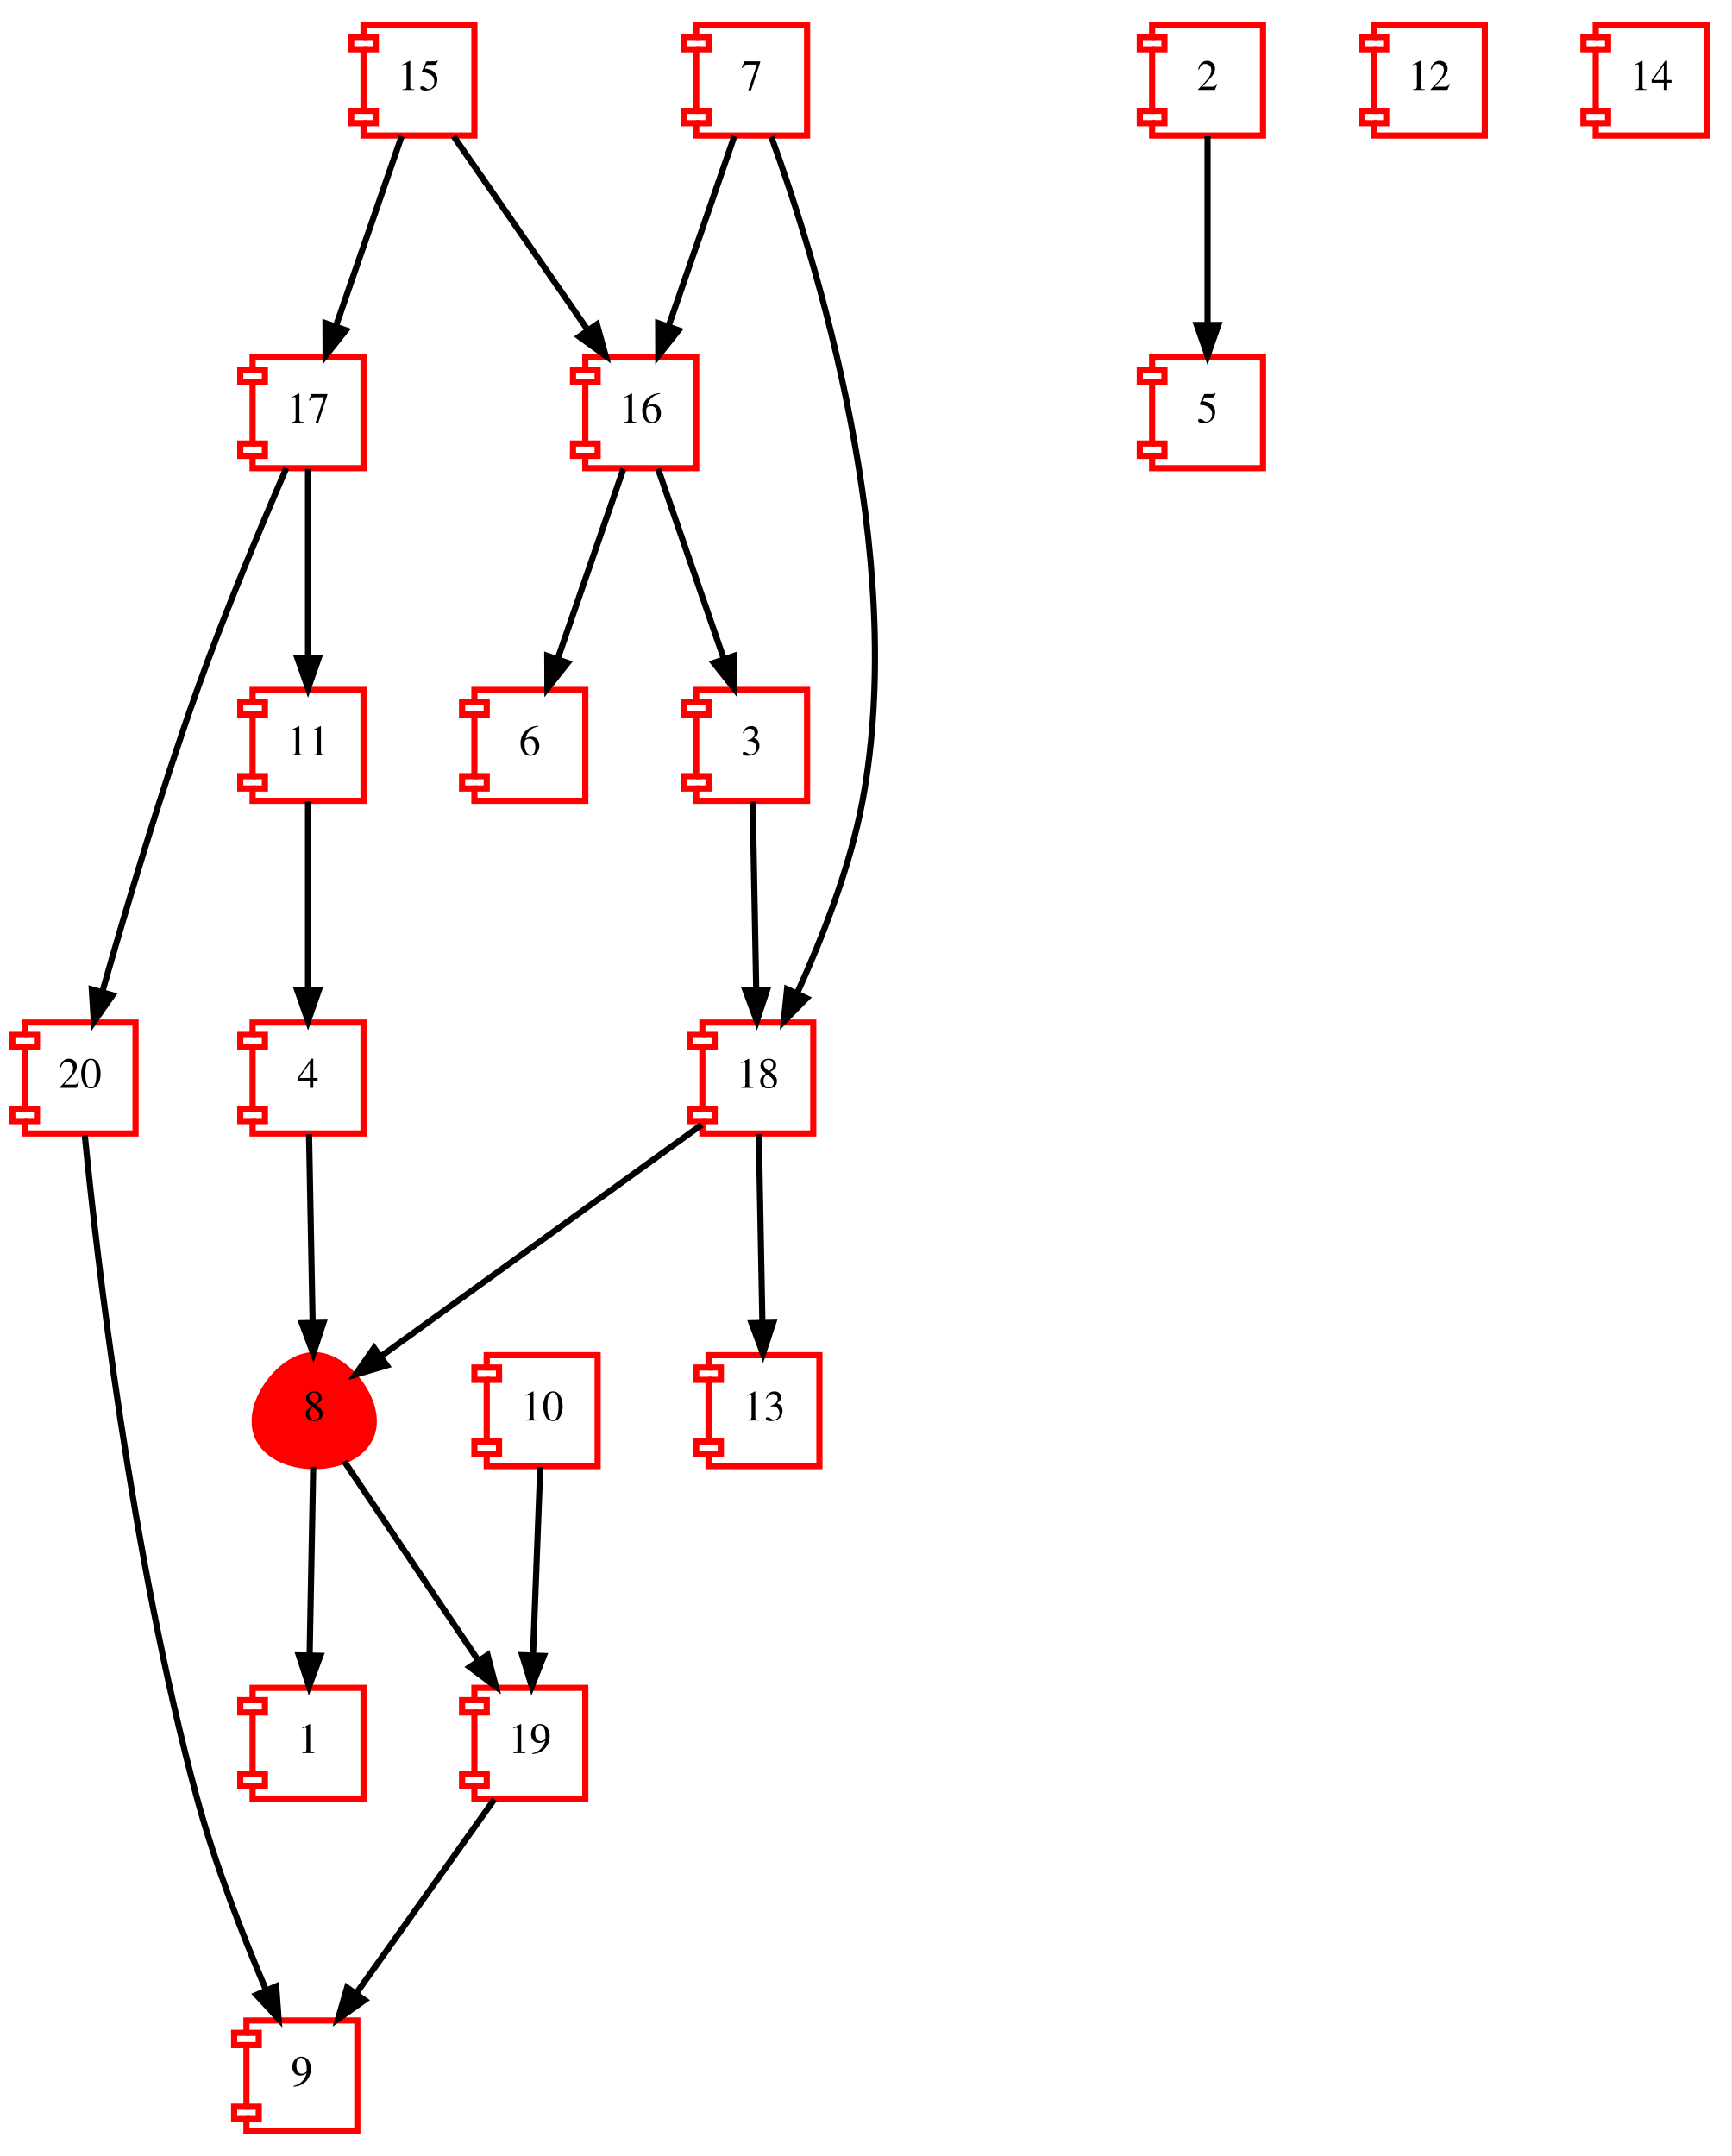
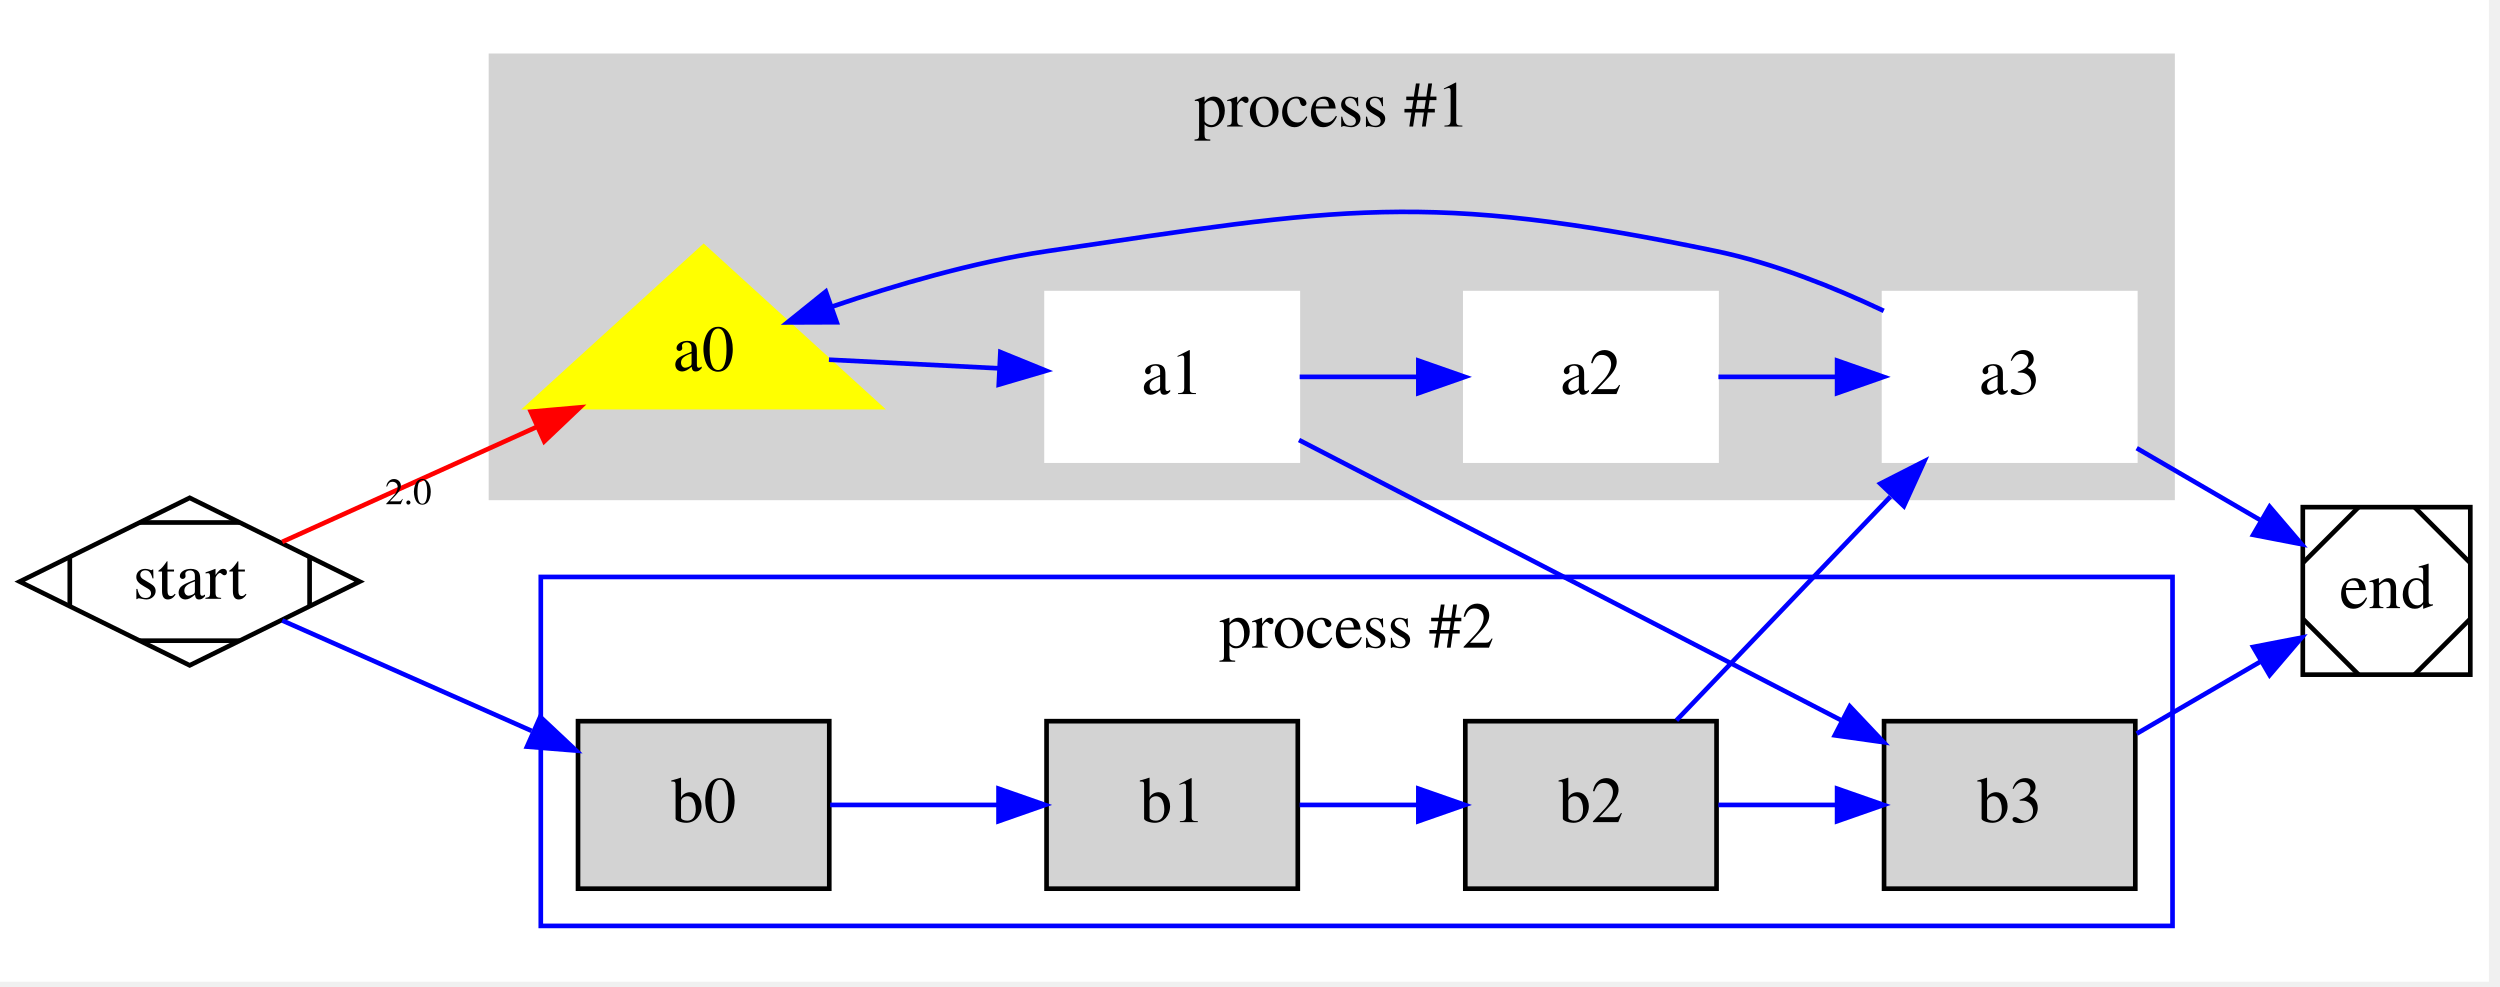
- <svg xmlns="http://www.w3.org/2000/svg" width="281pt" height="350pt" viewBox="0.00 0.00 281.00 350.00">
-   <g id="graph0" class="graph" transform="scale(1 1) rotate(0) translate(4 346)">
-     <polygon fill="white" stroke="transparent" points="-4,4 -4,-346 277,-346 277,4 -4,4" />
+ <svg xmlns="http://www.w3.org/2000/svg" width="360pt" height="142pt" viewBox="0.00 0.00 360.00 142.00">
+   <g id="graph0" class="graph" transform="scale(0.67 0.67) rotate(0) translate(4 207)">
+     <polygon fill="white" stroke="transparent" points="-4,4 -4,-207 530.93,-207 530.93,4 -4,4" />
+     <g id="clust1" class="cluster">
+       <polygon fill="lightgrey" stroke="lightgrey" points="101.53,-100 101.53,-195 462.93,-195 462.93,-100 101.53,-100" />
+       <text text-anchor="middle" x="282.23" y="-179.8" font-family="Times,serif" font-size="14.00">process #1</text>
+     </g>
+     <g id="clust2" class="cluster">
+       <polygon fill="none" stroke="blue" points="112.23,-8 112.23,-83 462.93,-83 462.93,-8 112.23,-8" />
+       <text text-anchor="middle" x="287.58" y="-67.8" font-family="Times,serif" font-size="14.00">process #2</text>
+     </g>
    <g id="node1" class="node">
-       <polygon fill="none" stroke="Red" points="55,-72 37,-72 37,-70 35,-70 35,-68 37,-68 37,-58 35,-58 35,-56 37,-56 37,-54 55,-54 55,-72" />
-       <polyline fill="none" stroke="Red" points="37,-70 39,-70 39,-68 37,-68 " />
-       <polyline fill="none" stroke="Red" points="37,-58 39,-58 39,-56 37,-56 " />
-       <text text-anchor="middle" x="46" y="-61.4" font-family="Times,serif" font-size="7.00">1</text>
+       <polygon fill="yellow" stroke="yellow" points="147.23,-154 109.33,-119.5 185.12,-119.5 147.23,-154" />
+       <text text-anchor="middle" x="147.23" y="-127.3" font-family="Times,serif" font-size="14.00">a0</text>
    </g>
    <g id="node2" class="node">
-       <polygon fill="none" stroke="Red" points="201,-342 183,-342 183,-340 181,-340 181,-338 183,-338 183,-328 181,-328 181,-326 183,-326 183,-324 201,-324 201,-342" />
-       <polyline fill="none" stroke="Red" points="183,-340 185,-340 185,-338 183,-338 " />
-       <polyline fill="none" stroke="Red" points="183,-328 185,-328 185,-326 183,-326 " />
-       <text text-anchor="middle" x="192" y="-331.4" font-family="Times,serif" font-size="7.00">2</text>
+       <polygon fill="white" stroke="white" points="274.93,-144 220.93,-144 220.93,-108 274.93,-108 274.93,-144" />
+       <text text-anchor="middle" x="247.93" y="-122.3" font-family="Times,serif" font-size="14.00">a1</text>
+     </g>
+     <g id="edge1" class="edge">
+       <path fill="none" stroke="blue" d="M174.16,-129.69C185.29,-129.12 198.49,-128.45 210.58,-127.84" />
+       <polygon fill="blue" stroke="blue" points="211.01,-131.32 220.83,-127.32 210.66,-124.33 211.01,-131.32" />
+     </g>
+     <g id="node3" class="node">
+       <polygon fill="white" stroke="white" points="364.93,-144 310.93,-144 310.93,-108 364.93,-108 364.93,-144" />
+       <text text-anchor="middle" x="337.93" y="-122.3" font-family="Times,serif" font-size="14.00">a2</text>
+     </g>
+     <g id="edge2" class="edge">
+       <path fill="none" stroke="blue" d="M275.33,-126C283.32,-126 292.24,-126 300.75,-126" />
+       <polygon fill="blue" stroke="blue" points="300.84,-129.5 310.84,-126 300.84,-122.5 300.84,-129.5" />
+     </g>
+     <g id="node8" class="node">
+       <polygon fill="lightgrey" stroke="black" points="454.93,-52 400.93,-52 400.93,-16 454.93,-16 454.93,-52" />
+       <text text-anchor="middle" x="427.93" y="-30.3" font-family="Times,serif" font-size="14.00">b3</text>
+     </g>
+     <g id="edge15" class="edge">
+       <path fill="none" stroke="blue" d="M275.19,-112.43C306.04,-96.48 357.35,-69.96 391.65,-52.23" />
+       <polygon fill="blue" stroke="blue" points="393.57,-55.18 400.84,-47.48 390.35,-48.96 393.57,-55.18" />
+     </g>
+     <g id="node4" class="node">
+       <polygon fill="white" stroke="white" points="454.93,-144 400.93,-144 400.93,-108 454.93,-108 454.93,-144" />
+       <text text-anchor="middle" x="427.93" y="-122.3" font-family="Times,serif" font-size="14.00">a3</text>
+     </g>
+     <g id="edge3" class="edge">
+       <path fill="none" stroke="blue" d="M365.33,-126C373.32,-126 382.24,-126 390.75,-126" />
+       <polygon fill="blue" stroke="blue" points="390.84,-129.5 400.84,-126 390.84,-122.5 390.84,-129.5" />
+     </g>
+     <g id="edge17" class="edge">
+       <path fill="none" stroke="blue" d="M400.86,-140.19C390.07,-145.3 377.22,-150.44 364.93,-153 302.27,-166.05 284.24,-162.37 220.93,-153 205.33,-150.69 188.45,-145.74 174.89,-141.12" />
+       <polygon fill="blue" stroke="blue" points="175.83,-137.74 165.24,-137.7 173.49,-144.34 175.83,-137.74" />
+     </g>
+     <g id="node10" class="node">
+       <polygon fill="none" stroke="black" points="526.93,-98 490.93,-98 490.93,-62 526.93,-62 526.93,-98" />
+       <polyline fill="none" stroke="black" points="502.93,-98 490.93,-86 " />
+       <polyline fill="none" stroke="black" points="490.93,-74 502.93,-62 " />
+       <polyline fill="none" stroke="black" points="514.93,-62 526.93,-74 " />
+       <polyline fill="none" stroke="black" points="526.93,-86 514.93,-98 " />
+       <text text-anchor="middle" x="508.93" y="-76.3" font-family="Times,serif" font-size="14.00">end</text>
+     </g>
+     <g id="edge9" class="edge">
+       <path fill="none" stroke="blue" d="M455.23,-110.68C463.8,-105.69 473.31,-100.16 481.86,-95.18" />
+       <polygon fill="blue" stroke="blue" points="483.8,-98.1 490.68,-90.04 480.27,-92.05 483.8,-98.1" />
    </g>
    <g id="node5" class="node">
-       <polygon fill="none" stroke="Red" points="201,-288 183,-288 183,-286 181,-286 181,-284 183,-284 183,-274 181,-274 181,-272 183,-272 183,-270 201,-270 201,-288" />
-       <polyline fill="none" stroke="Red" points="183,-286 185,-286 185,-284 183,-284 " />
-       <polyline fill="none" stroke="Red" points="183,-274 185,-274 185,-272 183,-272 " />
-       <text text-anchor="middle" x="192" y="-277.4" font-family="Times,serif" font-size="7.00">5</text>
-     </g>
-     <g id="edge1" class="edge">
-       <path fill="none" stroke="black" d="M192,-323.88C192,-315.76 192,-303.13 192,-293.5" />
-       <polygon fill="black" stroke="black" points="193.75,-293.24 192,-288.24 190.25,-293.24 193.75,-293.24" />
-     </g>
-     <g id="node3" class="node">
-       <polygon fill="none" stroke="Red" points="127,-234 109,-234 109,-232 107,-232 107,-230 109,-230 109,-220 107,-220 107,-218 109,-218 109,-216 127,-216 127,-234" />
-       <polyline fill="none" stroke="Red" points="109,-232 111,-232 111,-230 109,-230 " />
-       <polyline fill="none" stroke="Red" points="109,-220 111,-220 111,-218 109,-218 " />
-       <text text-anchor="middle" x="118" y="-223.4" font-family="Times,serif" font-size="7.00">3</text>
-     </g>
-     <g id="node18" class="node">
-       <polygon fill="none" stroke="Red" points="128,-180 110,-180 110,-178 108,-178 108,-176 110,-176 110,-166 108,-166 108,-164 110,-164 110,-162 128,-162 128,-180" />
-       <polyline fill="none" stroke="Red" points="110,-178 112,-178 112,-176 110,-176 " />
-       <polyline fill="none" stroke="Red" points="110,-166 112,-166 112,-164 110,-164 " />
-       <text text-anchor="middle" x="119" y="-169.4" font-family="Times,serif" font-size="7.00">18</text>
-     </g>
-     <g id="edge2" class="edge">
-       <path fill="none" stroke="black" d="M118.16,-215.88C118.31,-207.76 118.56,-195.13 118.74,-185.5" />
-       <polygon fill="black" stroke="black" points="120.49,-185.27 118.84,-180.24 117,-185.2 120.49,-185.27" />
-     </g>
-     <g id="node4" class="node">
-       <polygon fill="none" stroke="Red" points="55,-180 37,-180 37,-178 35,-178 35,-176 37,-176 37,-166 35,-166 35,-164 37,-164 37,-162 55,-162 55,-180" />
-       <polyline fill="none" stroke="Red" points="37,-178 39,-178 39,-176 37,-176 " />
-       <polyline fill="none" stroke="Red" points="37,-166 39,-166 39,-164 37,-164 " />
-       <text text-anchor="middle" x="46" y="-169.4" font-family="Times,serif" font-size="7.00">4</text>
-     </g>
-     <g id="node8" class="node">
-       <polygon fill="Red" stroke="Red" points="47.89,-108.02 48.49,-108.07 49.07,-108.15 49.65,-108.25 50.22,-108.37 50.77,-108.51 51.31,-108.68 51.83,-108.87 52.33,-109.09 52.81,-109.32 53.27,-109.58 53.7,-109.86 54.11,-110.15 54.48,-110.47 54.84,-110.8 55.16,-111.15 55.45,-111.52 55.71,-111.9 55.94,-112.3 56.14,-112.7 56.3,-113.12 56.44,-113.55 56.54,-113.99 56.61,-114.44 56.65,-114.9 56.66,-115.36 56.64,-115.82 56.6,-116.29 56.52,-116.76 56.42,-117.24 56.3,-117.71 56.15,-118.18 55.97,-118.64 55.78,-119.1 55.56,-119.56 55.33,-120.01 55.07,-120.45 54.8,-120.88 54.52,-121.3 54.22,-121.7 53.91,-122.1 53.59,-122.48 53.25,-122.85 52.91,-123.2 52.56,-123.53 52.2,-123.85 51.84,-124.14 51.47,-124.42 51.09,-124.68 50.71,-124.91 50.33,-125.13 49.95,-125.32 49.56,-125.49 49.17,-125.63 48.78,-125.75 48.38,-125.85 47.99,-125.93 47.59,-125.98 47.2,-126 46.8,-126 46.41,-125.98 46.01,-125.93 45.62,-125.85 45.22,-125.75 44.83,-125.63 44.44,-125.49 44.05,-125.32 43.67,-125.13 43.29,-124.91 42.91,-124.68 42.53,-124.42 42.16,-124.14 41.8,-123.85 41.44,-123.53 41.09,-123.2 40.75,-122.85 40.41,-122.48 40.09,-122.1 39.78,-121.7 39.48,-121.3 39.2,-120.88 38.93,-120.45 38.67,-120.01 38.44,-119.56 38.22,-119.1 38.03,-118.64 37.85,-118.18 37.7,-117.71 37.58,-117.24 37.48,-116.76 37.4,-116.29 37.36,-115.82 37.34,-115.36 37.35,-114.9 37.39,-114.44 37.46,-113.99 37.56,-113.55 37.7,-113.12 37.86,-112.7 38.06,-112.3 38.29,-111.9 38.55,-111.52 38.84,-111.15 39.16,-110.8 39.52,-110.47 39.89,-110.15 40.3,-109.86 40.73,-109.58 41.19,-109.32 41.67,-109.09 42.17,-108.87 42.69,-108.68 43.23,-108.51 43.78,-108.37 44.35,-108.25 44.93,-108.15 45.51,-108.07 46.11,-108.02 46.7,-108 47.3,-108 47.89,-108.02" />
-       <text text-anchor="middle" x="47" y="-115.4" font-family="Times,serif" font-size="7.00">8</text>
-     </g>
-     <g id="edge3" class="edge">
-       <path fill="none" stroke="black" d="M46.16,-161.88C46.31,-153.76 46.56,-141.13 46.74,-131.5" />
-       <polygon fill="black" stroke="black" points="48.49,-131.27 46.84,-126.24 45,-131.2 48.49,-131.27" />
+       <polygon fill="lightgrey" stroke="black" points="174.23,-52 120.23,-52 120.23,-16 174.23,-16 174.23,-52" />
+       <text text-anchor="middle" x="147.23" y="-30.3" font-family="Times,serif" font-size="14.00">b0</text>
    </g>
    <g id="node6" class="node">
-       <polygon fill="none" stroke="Red" points="91,-234 73,-234 73,-232 71,-232 71,-230 73,-230 73,-220 71,-220 71,-218 73,-218 73,-216 91,-216 91,-234" />
-       <polyline fill="none" stroke="Red" points="73,-232 75,-232 75,-230 73,-230 " />
-       <polyline fill="none" stroke="Red" points="73,-220 75,-220 75,-218 73,-218 " />
-       <text text-anchor="middle" x="82" y="-223.4" font-family="Times,serif" font-size="7.00">6</text>
+       <polygon fill="lightgrey" stroke="black" points="274.93,-52 220.93,-52 220.93,-16 274.93,-16 274.93,-52" />
+       <text text-anchor="middle" x="247.93" y="-30.3" font-family="Times,serif" font-size="14.00">b1</text>
+     </g>
+     <g id="edge4" class="edge">
+       <path fill="none" stroke="blue" d="M174.42,-34C185.46,-34 198.5,-34 210.46,-34" />
+       <polygon fill="blue" stroke="blue" points="210.61,-37.5 220.61,-34 210.61,-30.5 210.61,-37.5" />
    </g>
    <g id="node7" class="node">
-       <polygon fill="none" stroke="Red" points="127,-342 109,-342 109,-340 107,-340 107,-338 109,-338 109,-328 107,-328 107,-326 109,-326 109,-324 127,-324 127,-342" />
-       <polyline fill="none" stroke="Red" points="109,-340 111,-340 111,-338 109,-338 " />
-       <polyline fill="none" stroke="Red" points="109,-328 111,-328 111,-326 109,-326 " />
-       <text text-anchor="middle" x="118" y="-331.4" font-family="Times,serif" font-size="7.00">7</text>
-     </g>
-     <g id="node16" class="node">
-       <polygon fill="none" stroke="Red" points="109,-288 91,-288 91,-286 89,-286 89,-284 91,-284 91,-274 89,-274 89,-272 91,-272 91,-270 109,-270 109,-288" />
-       <polyline fill="none" stroke="Red" points="91,-286 93,-286 93,-284 91,-284 " />
-       <polyline fill="none" stroke="Red" points="91,-274 93,-274 93,-272 91,-272 " />
-       <text text-anchor="middle" x="100" y="-277.4" font-family="Times,serif" font-size="7.00">16</text>
-     </g>
-     <g id="edge4" class="edge">
-       <path fill="none" stroke="black" d="M115.19,-323.88C112.32,-315.6 107.84,-302.66 104.49,-292.97" />
-       <polygon fill="black" stroke="black" points="106.14,-292.39 102.85,-288.24 102.83,-293.54 106.14,-292.39" />
+       <polygon fill="lightgrey" stroke="black" points="364.93,-52 310.93,-52 310.93,-16 364.93,-16 364.93,-52" />
+       <text text-anchor="middle" x="337.93" y="-30.3" font-family="Times,serif" font-size="14.00">b2</text>
    </g>
    <g id="edge5" class="edge">
-       <path fill="none" stroke="black" d="M121.18,-323.81C128.13,-304.81 143.51,-256.27 136,-216 133.99,-205.2 129.41,-193.64 125.52,-185.07" />
-       <polygon fill="black" stroke="black" points="126.92,-183.94 123.21,-180.17 123.75,-185.43 126.92,-183.94" />
+       <path fill="none" stroke="blue" d="M275.33,-34C283.32,-34 292.24,-34 300.75,-34" />
+       <polygon fill="blue" stroke="blue" points="300.84,-37.5 310.84,-34 300.84,-30.5 300.84,-37.5" />
+     </g>
+     <g id="edge14" class="edge">
+       <path fill="none" stroke="blue" d="M356.31,-52.18C369.45,-65.91 387.66,-84.95 402.29,-100.25" />
+       <polygon fill="blue" stroke="blue" points="400.13,-103.05 409.58,-107.86 405.19,-98.22 400.13,-103.05" />
    </g>
    <g id="edge6" class="edge">
-       <path fill="none" stroke="black" d="M46.84,-107.88C46.69,-99.76 46.44,-87.13 46.26,-77.5" />
-       <polygon fill="black" stroke="black" points="48,-77.2 46.16,-72.24 44.51,-77.27 48,-77.2" />
+       <path fill="none" stroke="blue" d="M365.33,-34C373.32,-34 382.24,-34 390.75,-34" />
+       <polygon fill="blue" stroke="blue" points="390.84,-37.5 400.84,-34 390.84,-30.5 390.84,-37.5" />
    </g>
-     <g id="node19" class="node">
-       <polygon fill="none" stroke="Red" points="91,-72 73,-72 73,-70 71,-70 71,-68 73,-68 73,-58 71,-58 71,-56 73,-56 73,-54 91,-54 91,-72" />
-       <polyline fill="none" stroke="Red" points="73,-70 75,-70 75,-68 73,-68 " />
-       <polyline fill="none" stroke="Red" points="73,-58 75,-58 75,-56 73,-56 " />
-       <text text-anchor="middle" x="82" y="-61.4" font-family="Times,serif" font-size="7.00">19</text>
-     </g>
-     <g id="edge7" class="edge">
-       <path fill="none" stroke="black" d="M51.87,-108.77C57.47,-100.44 66.77,-86.62 73.56,-76.54" />
-       <polygon fill="black" stroke="black" points="75.14,-77.32 76.48,-72.2 72.24,-75.37 75.14,-77.32" />
+     <g id="edge19" class="edge">
+       <path fill="none" stroke="blue" d="M455.23,-49.32C463.8,-54.31 473.31,-59.84 481.86,-64.82" />
+       <polygon fill="blue" stroke="blue" points="480.27,-67.95 490.68,-69.96 483.8,-61.9 480.27,-67.95" />
    </g>
    <g id="node9" class="node">
-       <polygon fill="none" stroke="Red" points="54,-18 36,-18 36,-16 34,-16 34,-14 36,-14 36,-4 34,-4 34,-2 36,-2 36,0 54,0 54,-18" />
-       <polyline fill="none" stroke="Red" points="36,-16 38,-16 38,-14 36,-14 " />
-       <polyline fill="none" stroke="Red" points="36,-4 38,-4 38,-2 36,-2 " />
-       <text text-anchor="middle" x="45" y="-7.4" font-family="Times,serif" font-size="7.00">9</text>
+       <polygon fill="none" stroke="black" points="36.77,-100 0.23,-82 36.77,-64 73.3,-82 36.77,-100" />
+       <polyline fill="none" stroke="black" points="11,-87.3 11,-76.7 " />
+       <polyline fill="none" stroke="black" points="26,-69.3 47.53,-69.3 " />
+       <polyline fill="none" stroke="black" points="62.54,-76.7 62.54,-87.3 " />
+       <polyline fill="none" stroke="black" points="47.53,-94.7 26,-94.7 " />
+       <text text-anchor="middle" x="36.77" y="-78.3" font-family="Times,serif" font-size="14.00">start</text>
    </g>
-     <g id="node10" class="node">
-       <polygon fill="none" stroke="Red" points="93,-126 75,-126 75,-124 73,-124 73,-122 75,-122 75,-112 73,-112 73,-110 75,-110 75,-108 93,-108 93,-126" />
-       <polyline fill="none" stroke="Red" points="75,-124 77,-124 77,-122 75,-122 " />
-       <polyline fill="none" stroke="Red" points="75,-112 77,-112 77,-110 75,-110 " />
-       <text text-anchor="middle" x="84" y="-115.4" font-family="Times,serif" font-size="7.00">10</text>
+     <g id="edge18" class="edge">
+       <path fill="none" stroke="red" d="M56.66,-90.54C71.75,-97.35 93.31,-107.09 111.5,-115.31" />
+       <polygon fill="red" stroke="red" points="110.09,-118.51 120.65,-119.44 112.97,-112.14 110.09,-118.51" />
+       <text text-anchor="middle" x="83.77" y="-98.64" font-family="Times,serif" font-size="8.00">2.0</text>
    </g>
    <g id="edge8" class="edge">
-       <path fill="none" stroke="black" d="M83.69,-107.88C83.38,-99.76 82.89,-87.13 82.52,-77.5" />
-       <polygon fill="black" stroke="black" points="84.26,-77.17 82.32,-72.24 80.76,-77.3 84.26,-77.17" />
-     </g>
-     <g id="node11" class="node">
-       <polygon fill="none" stroke="Red" points="55,-234 37,-234 37,-232 35,-232 35,-230 37,-230 37,-220 35,-220 35,-218 37,-218 37,-216 55,-216 55,-234" />
-       <polyline fill="none" stroke="Red" points="37,-232 39,-232 39,-230 37,-230 " />
-       <polyline fill="none" stroke="Red" points="37,-220 39,-220 39,-218 37,-218 " />
-       <text text-anchor="middle" x="46" y="-223.4" font-family="Times,serif" font-size="7.00">11</text>
-     </g>
-     <g id="edge9" class="edge">
-       <path fill="none" stroke="black" d="M46,-215.88C46,-207.76 46,-195.13 46,-185.5" />
-       <polygon fill="black" stroke="black" points="47.75,-185.24 46,-180.24 44.25,-185.24 47.75,-185.24" />
-     </g>
-     <g id="node12" class="node">
-       <polygon fill="none" stroke="Red" points="237,-342 219,-342 219,-340 217,-340 217,-338 219,-338 219,-328 217,-328 217,-326 219,-326 219,-324 237,-324 237,-342" />
-       <polyline fill="none" stroke="Red" points="219,-340 221,-340 221,-338 219,-338 " />
-       <polyline fill="none" stroke="Red" points="219,-328 221,-328 221,-326 219,-326 " />
-       <text text-anchor="middle" x="228" y="-331.4" font-family="Times,serif" font-size="7.00">12</text>
-     </g>
-     <g id="node13" class="node">
-       <polygon fill="none" stroke="Red" points="129,-126 111,-126 111,-124 109,-124 109,-122 111,-122 111,-112 109,-112 109,-110 111,-110 111,-108 129,-108 129,-126" />
-       <polyline fill="none" stroke="Red" points="111,-124 113,-124 113,-122 111,-122 " />
-       <polyline fill="none" stroke="Red" points="111,-112 113,-112 113,-110 111,-110 " />
-       <text text-anchor="middle" x="120" y="-115.4" font-family="Times,serif" font-size="7.00">13</text>
-     </g>
-     <g id="node14" class="node">
-       <polygon fill="none" stroke="Red" points="273,-342 255,-342 255,-340 253,-340 253,-338 255,-338 255,-328 253,-328 253,-326 255,-326 255,-324 273,-324 273,-342" />
-       <polyline fill="none" stroke="Red" points="255,-340 257,-340 257,-338 255,-338 " />
-       <polyline fill="none" stroke="Red" points="255,-328 257,-328 257,-326 255,-326 " />
-       <text text-anchor="middle" x="264" y="-331.4" font-family="Times,serif" font-size="7.00">14</text>
-     </g>
-     <g id="node15" class="node">
-       <polygon fill="none" stroke="Red" points="73,-342 55,-342 55,-340 53,-340 53,-338 55,-338 55,-328 53,-328 53,-326 55,-326 55,-324 73,-324 73,-342" />
-       <polyline fill="none" stroke="Red" points="55,-340 57,-340 57,-338 55,-338 " />
-       <polyline fill="none" stroke="Red" points="55,-328 57,-328 57,-326 55,-326 " />
-       <text text-anchor="middle" x="64" y="-331.4" font-family="Times,serif" font-size="7.00">15</text>
-     </g>
-     <g id="edge10" class="edge">
-       <path fill="none" stroke="black" d="M69.62,-323.88C75.46,-315.45 84.64,-302.18 91.39,-292.44" />
-       <polygon fill="black" stroke="black" points="92.89,-293.35 94.3,-288.24 90.01,-291.35 92.89,-293.35" />
-     </g>
-     <g id="node17" class="node">
-       <polygon fill="none" stroke="Red" points="55,-288 37,-288 37,-286 35,-286 35,-284 37,-284 37,-274 35,-274 35,-272 37,-272 37,-270 55,-270 55,-288" />
-       <polyline fill="none" stroke="Red" points="37,-286 39,-286 39,-284 37,-284 " />
-       <polyline fill="none" stroke="Red" points="37,-274 39,-274 39,-272 37,-272 " />
-       <text text-anchor="middle" x="46" y="-277.4" font-family="Times,serif" font-size="7.00">17</text>
-     </g>
-     <g id="edge11" class="edge">
-       <path fill="none" stroke="black" d="M61.19,-323.88C58.32,-315.6 53.84,-302.66 50.49,-292.97" />
-       <polygon fill="black" stroke="black" points="52.14,-292.39 48.85,-288.24 48.83,-293.54 52.14,-292.39" />
-     </g>
-     <g id="edge12" class="edge">
-       <path fill="none" stroke="black" d="M102.81,-269.88C105.68,-261.6 110.16,-248.66 113.51,-238.97" />
-       <polygon fill="black" stroke="black" points="115.17,-239.54 115.15,-234.24 111.86,-238.39 115.17,-239.54" />
-     </g>
-     <g id="edge13" class="edge">
-       <path fill="none" stroke="black" d="M97.19,-269.88C94.32,-261.6 89.84,-248.66 86.49,-238.97" />
-       <polygon fill="black" stroke="black" points="88.14,-238.39 84.85,-234.24 84.83,-239.54 88.14,-238.39" />
-     </g>
-     <g id="edge14" class="edge">
-       <path fill="none" stroke="black" d="M46,-269.88C46,-261.76 46,-249.13 46,-239.5" />
-       <polygon fill="black" stroke="black" points="47.75,-239.24 46,-234.24 44.25,-239.24 47.75,-239.24" />
-     </g>
-     <g id="node20" class="node">
-       <polygon fill="none" stroke="Red" points="18,-180 0,-180 0,-178 -2,-178 -2,-176 0,-176 0,-166 -2,-166 -2,-164 0,-164 0,-162 18,-162 18,-180" />
-       <polyline fill="none" stroke="Red" points="0,-178 2,-178 2,-176 0,-176 " />
-       <polyline fill="none" stroke="Red" points="0,-166 2,-166 2,-164 0,-164 " />
-       <text text-anchor="middle" x="9" y="-169.4" font-family="Times,serif" font-size="7.00">20</text>
-     </g>
-     <g id="edge15" class="edge">
-       <path fill="none" stroke="black" d="M42.46,-269.98C38.66,-261.22 32.55,-246.75 28,-234 22.04,-217.3 16.22,-197.68 12.63,-185.06" />
-       <polygon fill="black" stroke="black" points="14.27,-184.44 11.23,-180.1 10.9,-185.39 14.27,-184.44" />
-     </g>
-     <g id="edge16" class="edge">
-       <path fill="none" stroke="black" d="M109.88,-163.41C96.69,-153.89 72.31,-136.28 58.1,-126.01" />
-       <polygon fill="black" stroke="black" points="58.77,-124.34 53.69,-122.84 56.72,-127.18 58.77,-124.34" />
-     </g>
-     <g id="edge17" class="edge">
-       <path fill="none" stroke="black" d="M119.16,-161.88C119.31,-153.76 119.56,-141.13 119.74,-131.5" />
-       <polygon fill="black" stroke="black" points="121.49,-131.27 119.84,-126.24 118,-131.2 121.49,-131.27" />
-     </g>
-     <g id="edge18" class="edge">
-       <path fill="none" stroke="black" d="M76.22,-53.88C70.23,-45.45 60.78,-32.18 53.85,-22.44" />
-       <polygon fill="black" stroke="black" points="55.19,-21.3 50.86,-18.24 52.34,-23.33 55.19,-21.3" />
-     </g>
-     <g id="edge19" class="edge">
-       <path fill="none" stroke="black" d="M9.76,-161.72C11.66,-142.52 17.24,-93.58 28,-54 30.88,-43.4 35.41,-31.82 39.07,-23.21" />
-       <polygon fill="black" stroke="black" points="40.83,-23.55 41.22,-18.26 37.62,-22.15 40.83,-23.55" />
+       <path fill="none" stroke="blue" d="M56.66,-73.64C71.41,-67.11 92.33,-57.85 110.25,-49.92" />
+       <polygon fill="blue" stroke="blue" points="112.11,-52.93 119.83,-45.68 109.27,-46.53 112.11,-52.93" />
    </g>
  </g>
</svg>
